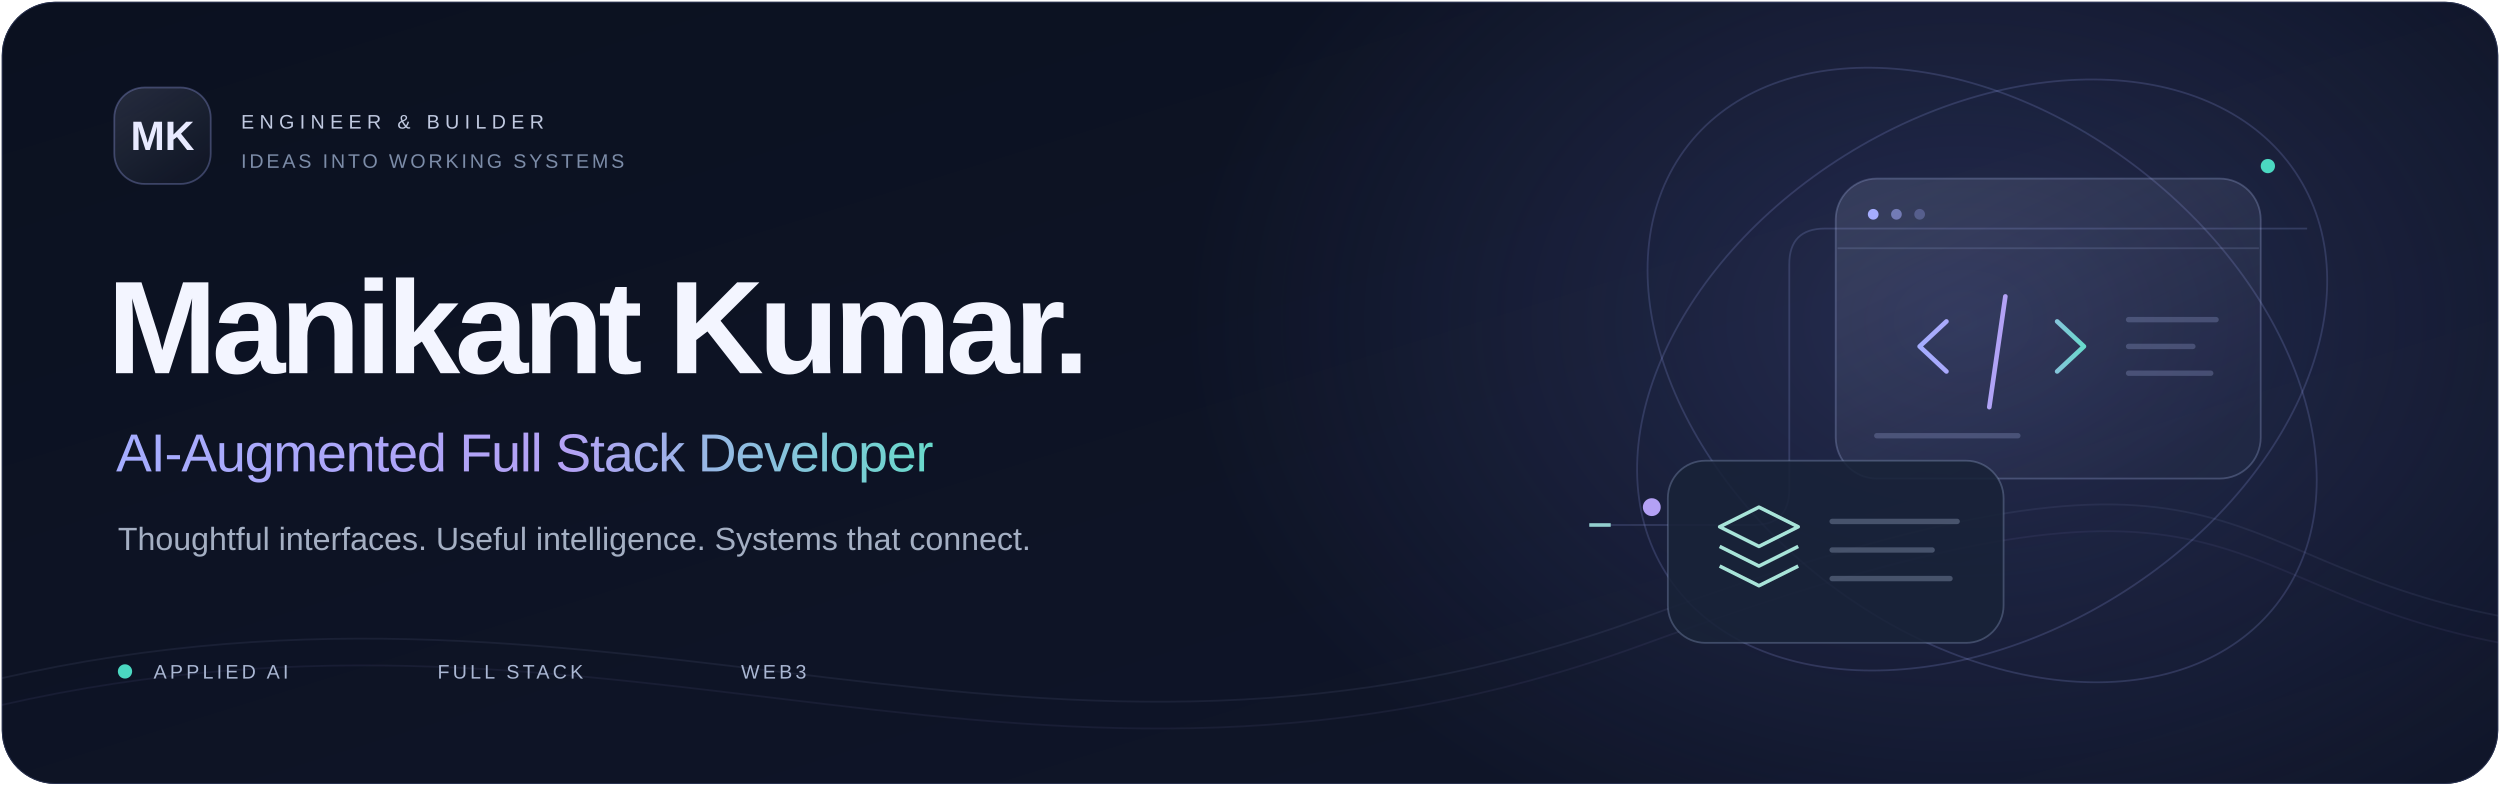
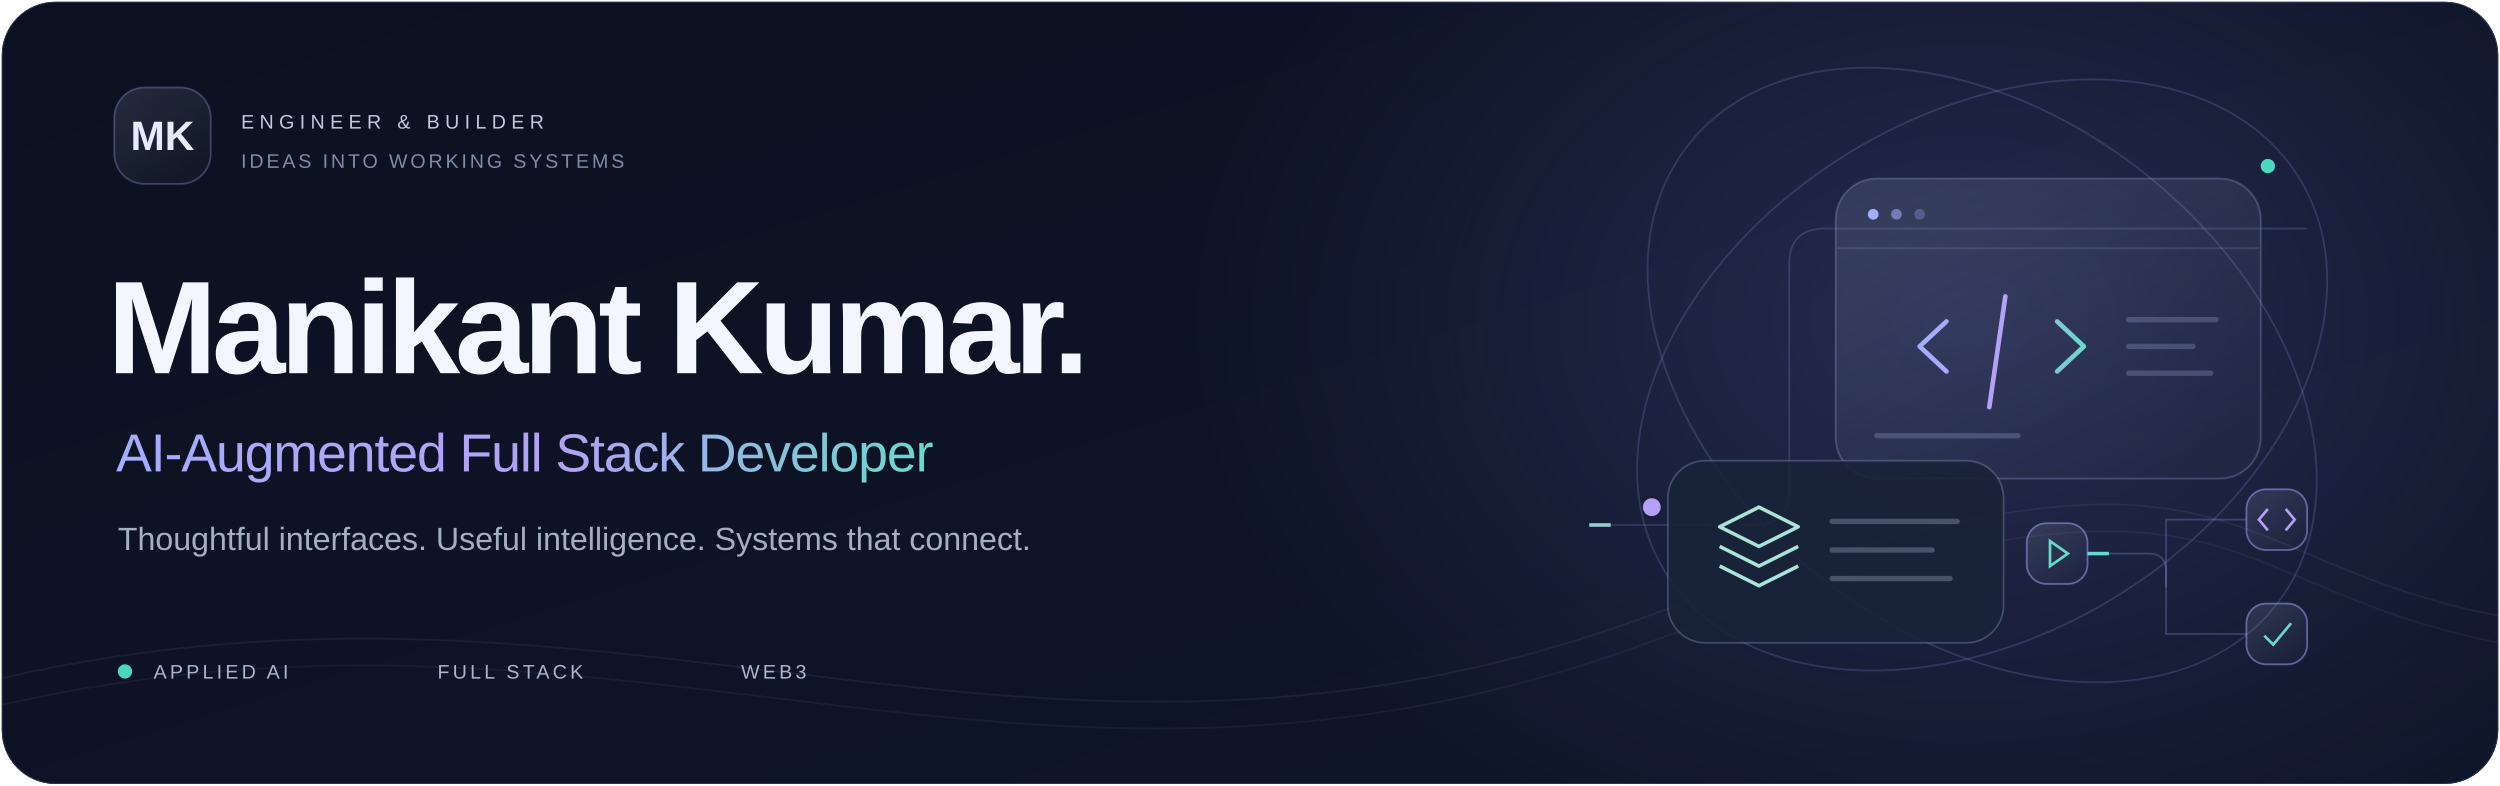
<svg xmlns="http://www.w3.org/2000/svg" width="1400" height="440" viewBox="0 0 1400 440" role="img" aria-labelledby="title desc">
  <defs>
    <linearGradient id="bg" x2="1" y2="1">
      <stop stop-color="#0b1120" />
      <stop offset="1" stop-color="#10162a" />
    </linearGradient>
    <linearGradient id="accent">
      <stop stop-color="#a5adff" />
      <stop offset=".55" stop-color="#b4a1f5" />
      <stop offset="1" stop-color="#68dacb" />
    </linearGradient>
    <linearGradient id="glass" x2=".7" y2="1">
      <stop stop-color="#d5dfff" stop-opacity=".13" />
      <stop offset="1" stop-color="#d5dfff" stop-opacity=".025" />
    </linearGradient>
    <radialGradient id="glow">
      <stop stop-color="#818cf8" stop-opacity=".2" />
      <stop offset="1" stop-color="#818cf8" stop-opacity="0" />
    </radialGradient>
    <clipPath id="bounds">
      <rect x="1" y="1" width="1398" height="438" rx="30" />
    </clipPath>
  </defs>
  <style>
    .orbit{transform-origin:1110px 210px;animation:orbit 42s linear infinite}
    .float{animation:float 9s ease-in-out infinite}.reverse{animation-delay:-4.5s}
    .signal{stroke-dasharray:12 700;animation:signal 10s linear infinite}
    .pulse{animation:pulse 5s ease-in-out infinite}
+     .workflow-node{animation:workflow 8s ease-in-out infinite}.workflow-node.two{animation-delay:-2s}.workflow-node.three{animation-delay:-4s}
    @keyframes orbit{to{transform:rotate(360deg)}}@keyframes float{50%{transform:translateY(-9px)}}
    @keyframes signal{to{stroke-dashoffset:-712}}@keyframes pulse{50%{opacity:.35}}
-     @media(prefers-reduced-motion:reduce){.orbit,.float,.signal,.pulse{animation:none}}
+     @keyframes workflow{50%{opacity:.4;transform:translateY(-4px)}}
+     @media(prefers-reduced-motion:reduce){.orbit,.float,.signal,.pulse,.workflow-node{animation:none}}
  </style>
  <g clip-path="url(#bounds)">
    <rect x="1" y="1" width="1398" height="438" rx="30" fill="url(#bg)" stroke="#2b3453" />
    <ellipse cx="1100" cy="180" rx="440" ry="320" fill="url(#glow)" />
    <path d="M0 380C350 300 580 470 920 346S1230 312 1400 345" fill="none" stroke="#8c9ad0" stroke-opacity=".1" />
    <path d="M0 395C350 315 580 485 920 361S1230 327 1400 360" fill="none" stroke="#b4a1f5" stroke-opacity=".07" />
    <g font-family="Segoe UI,Arial,sans-serif">
      <rect x="64" y="49" width="54" height="54" rx="17" fill="url(#glass)" stroke="#a5adff" stroke-opacity=".3" />
      <text x="91" y="84" text-anchor="middle" fill="#e8eaff" font-size="23" font-weight="700">MK</text>
      <text x="135" y="72" fill="#c1cae1" font-size="11" letter-spacing="3">ENGINEER &amp; BUILDER</text>
      <text x="135" y="94" fill="#7c8ca8" font-size="11" letter-spacing="1.6">IDEAS INTO WORKING SYSTEMS</text>
      <text x="60" y="209" fill="#f3f5ff" font-size="74" font-weight="600" letter-spacing="-3">Manikant Kumar.</text>
      <text x="65" y="264" fill="url(#accent)" font-size="30" letter-spacing="-.6">AI-Augmented Full Stack Developer</text>
      <text x="66" y="308" fill="#a4afc3" font-size="18">Thoughtful interfaces. Useful intelligence. Systems that connect.</text>
      <g font-size="11" letter-spacing="1.8" fill="#aab7d3">
        <circle class="pulse" cx="70" cy="376" r="4" fill="#4bd8c1" />
        <text x="86" y="380">APPLIED AI</text>
        <text x="245" y="380">FULL STACK</text>
        <text x="415" y="380">WEB3</text>
      </g>
    </g>
    <g class="orbit" fill="none" stroke="#a5adff" stroke-opacity=".18">
      <ellipse cx="1110" cy="210" rx="209" ry="145" transform="rotate(-32 1110 210)" />
      <ellipse cx="1110" cy="210" rx="209" ry="145" transform="rotate(38 1110 210)" />
      <circle cx="925" cy="284" r="5" fill="#b4a1f5" stroke="none" />
      <circle cx="1270" cy="93" r="4" fill="#4bd8c1" stroke="none" />
    </g>
    <path d="M890 294H982Q1002 294 1002 274V148Q1002 128 1022 128H1292" fill="none" stroke="#8d9ade" stroke-opacity=".22" />
    <path class="signal" d="M890 294H982Q1002 294 1002 274V148Q1002 128 1022 128H1292" fill="none" stroke="#93cfcf" stroke-width="2" />
    <g class="float">
      <rect x="1028" y="100" width="238" height="168" rx="23" fill="url(#glass)" stroke="#aab9ef" stroke-opacity=".27" />
      <path d="M1029 139H1265" stroke="#adbbef" stroke-opacity=".16" />
      <g fill="#a5adff">
        <circle cx="1049" cy="120" r="3" />
        <circle cx="1062" cy="120" r="3" opacity=".55" />
        <circle cx="1075" cy="120" r="3" opacity=".3" />
      </g>
      <g fill="none" stroke="url(#accent)" stroke-width="2.6" stroke-linecap="round" stroke-linejoin="round">
        <path d="m1090 180-15 14 15 14m62-28 15 14-15 14m-29-42-9 62" />
      </g>
      <path d="M1192 179H1241M1192 194H1228M1192 209H1238M1051 244H1130" stroke="#adbbef" stroke-width="3" stroke-linecap="round" stroke-opacity=".25" />
    </g>
    <g class="float reverse">
      <rect x="934" y="258" width="188" height="102" rx="21" fill="#182238" fill-opacity=".88" stroke="#9eb1db" stroke-opacity=".3" />
      <g transform="translate(963 281)" fill="none" stroke="#a8e4d9" stroke-width="2" stroke-linejoin="round">
        <path d="m0 14 22-11 22 11-22 11Z" />
        <path d="m0 25 22 11 22-11M0 36l22 11 22-11" />
      </g>
      <path d="M1026 292H1096M1026 308H1082M1026 324H1092" stroke="#b4c4e3" stroke-opacity=".3" stroke-width="3" stroke-linecap="round" />
    </g>
+     <g fill="none" stroke="#a5adff" stroke-opacity=".25">
+       <path d="M1169 310h34q10 0 10 10v35h45" />
+       <path d="M1213 329v-38h45" />
+     </g>
+     <path class="signal" d="M1169 310h34q10 0 10 10v35h45" fill="none" stroke="#68dacb" stroke-width="2" />
+     <g transform="translate(1135 293)">
+       <g class="workflow-node">
+         <rect width="34" height="34" rx="11" fill="url(#glass)" stroke="#a5adff" stroke-opacity=".5" />
+         <path d="m13 10 10 7-10 7Z" fill="none" stroke="#68dacb" stroke-width="1.5" />
+       </g>
+     </g>
+     <g transform="translate(1258 274)">
+       <g class="workflow-node two">
+         <rect width="34" height="34" rx="11" fill="url(#glass)" stroke="#a5adff" stroke-opacity=".5" />
+         <path d="m12 11-5 6 5 6m10-12 5 6-5 6" fill="none" stroke="#b4a1f5" stroke-width="1.5" />
+       </g>
+     </g>
+     <g transform="translate(1258 338)">
+       <g class="workflow-node three">
+         <rect width="34" height="34" rx="11" fill="url(#glass)" stroke="#a5adff" stroke-opacity=".5" />
+         <path d="m10 18 5 5 10-12" fill="none" stroke="#68dacb" stroke-width="1.5" />
+       </g>
+     </g>
  </g>
</svg>
